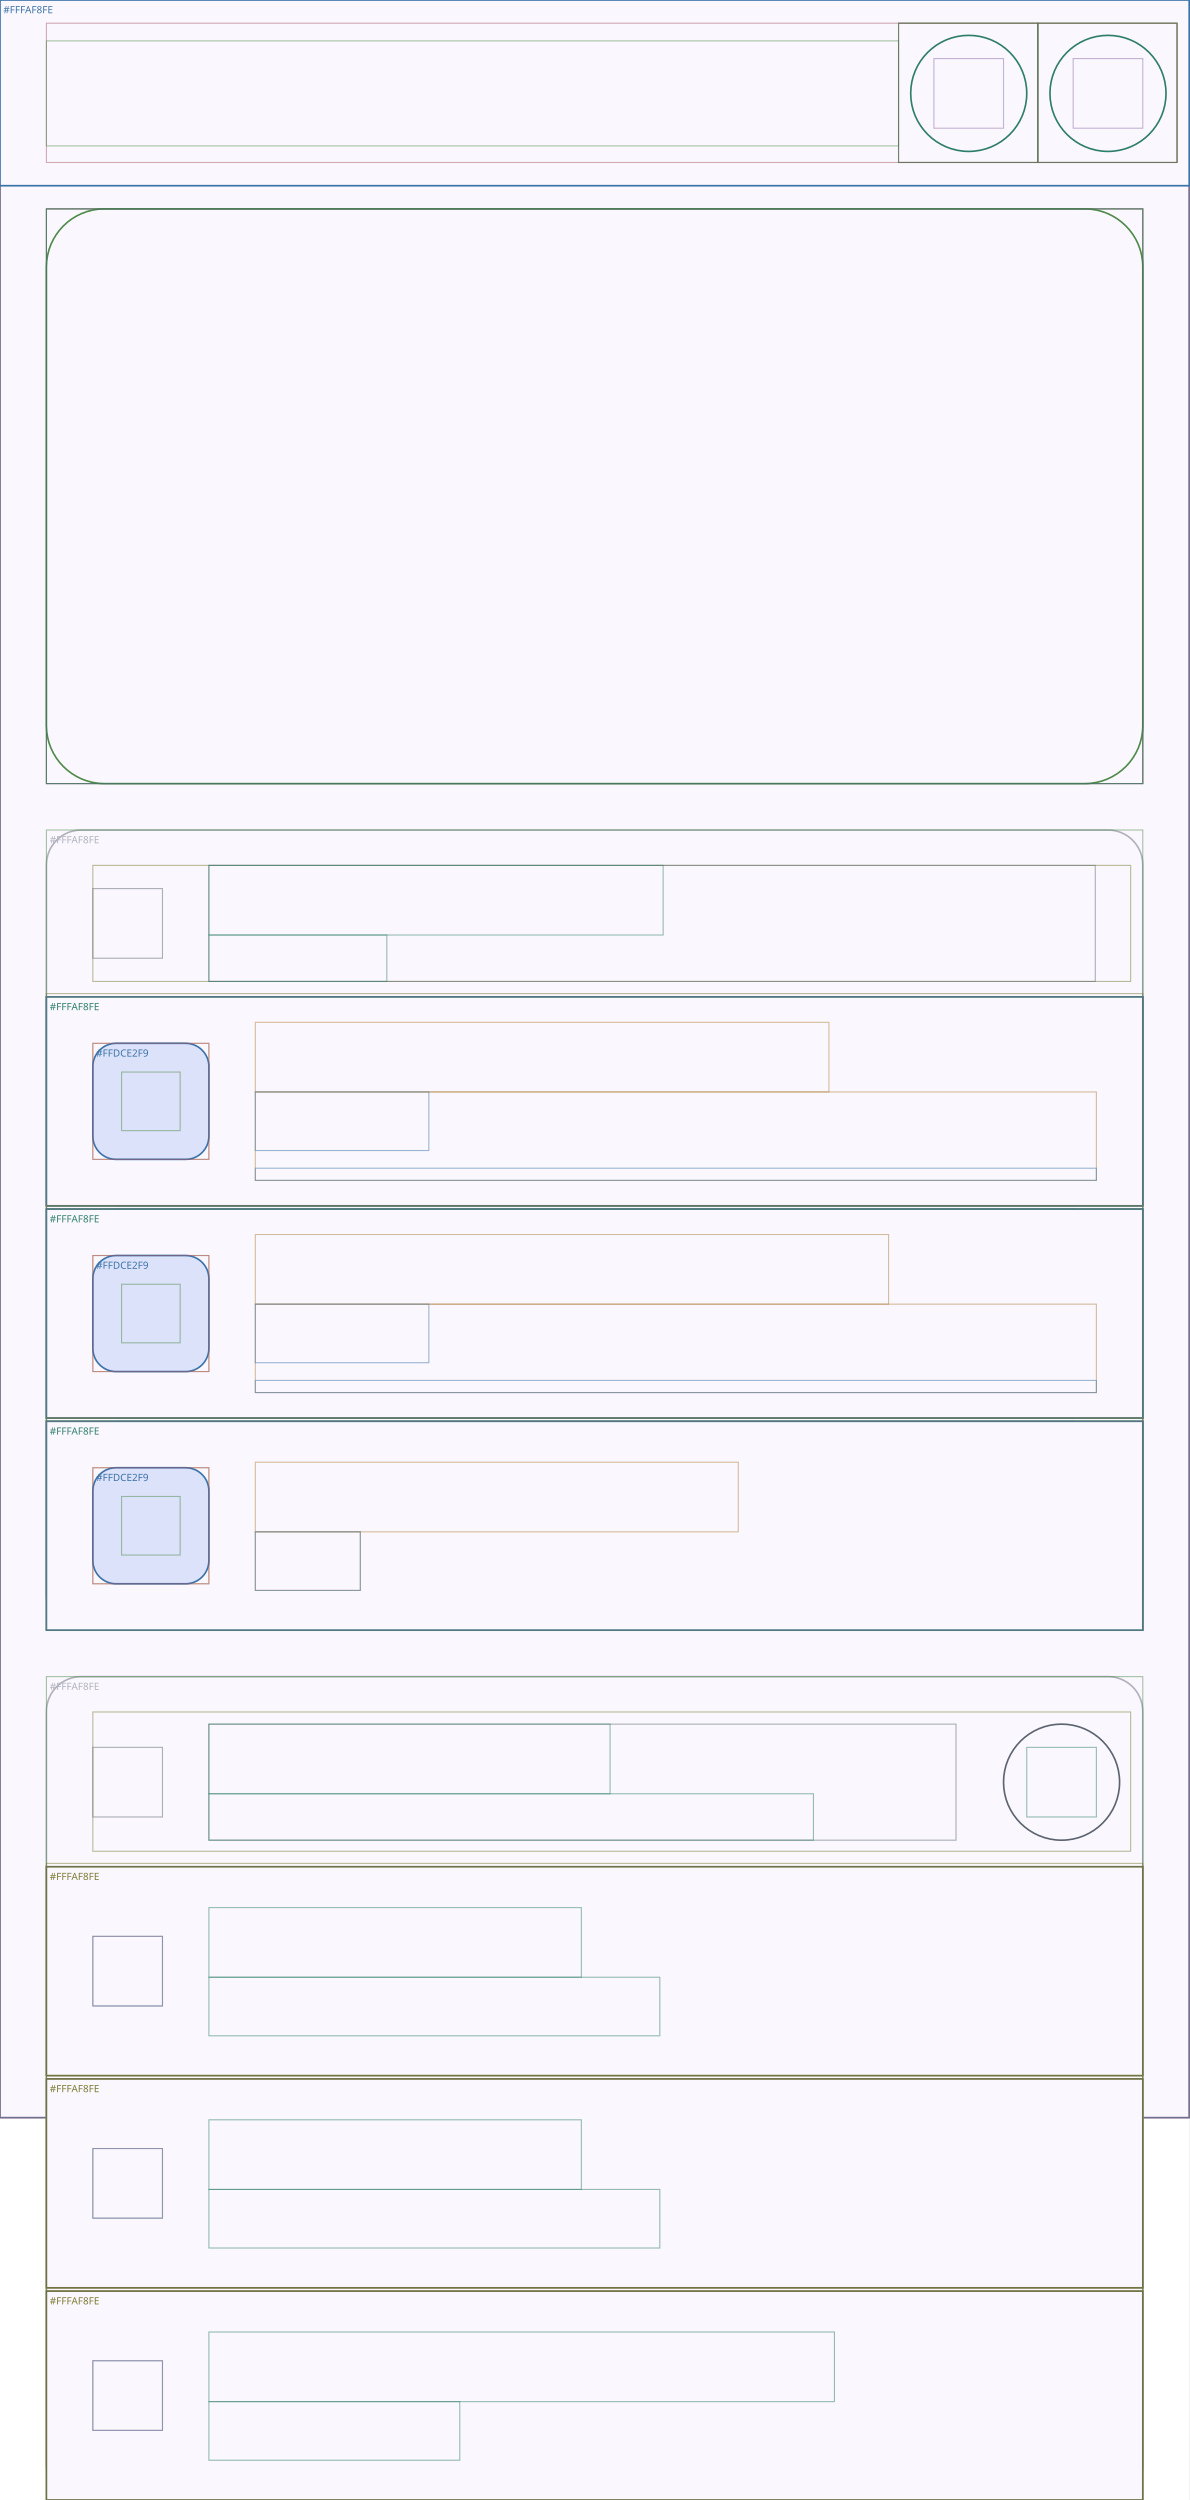
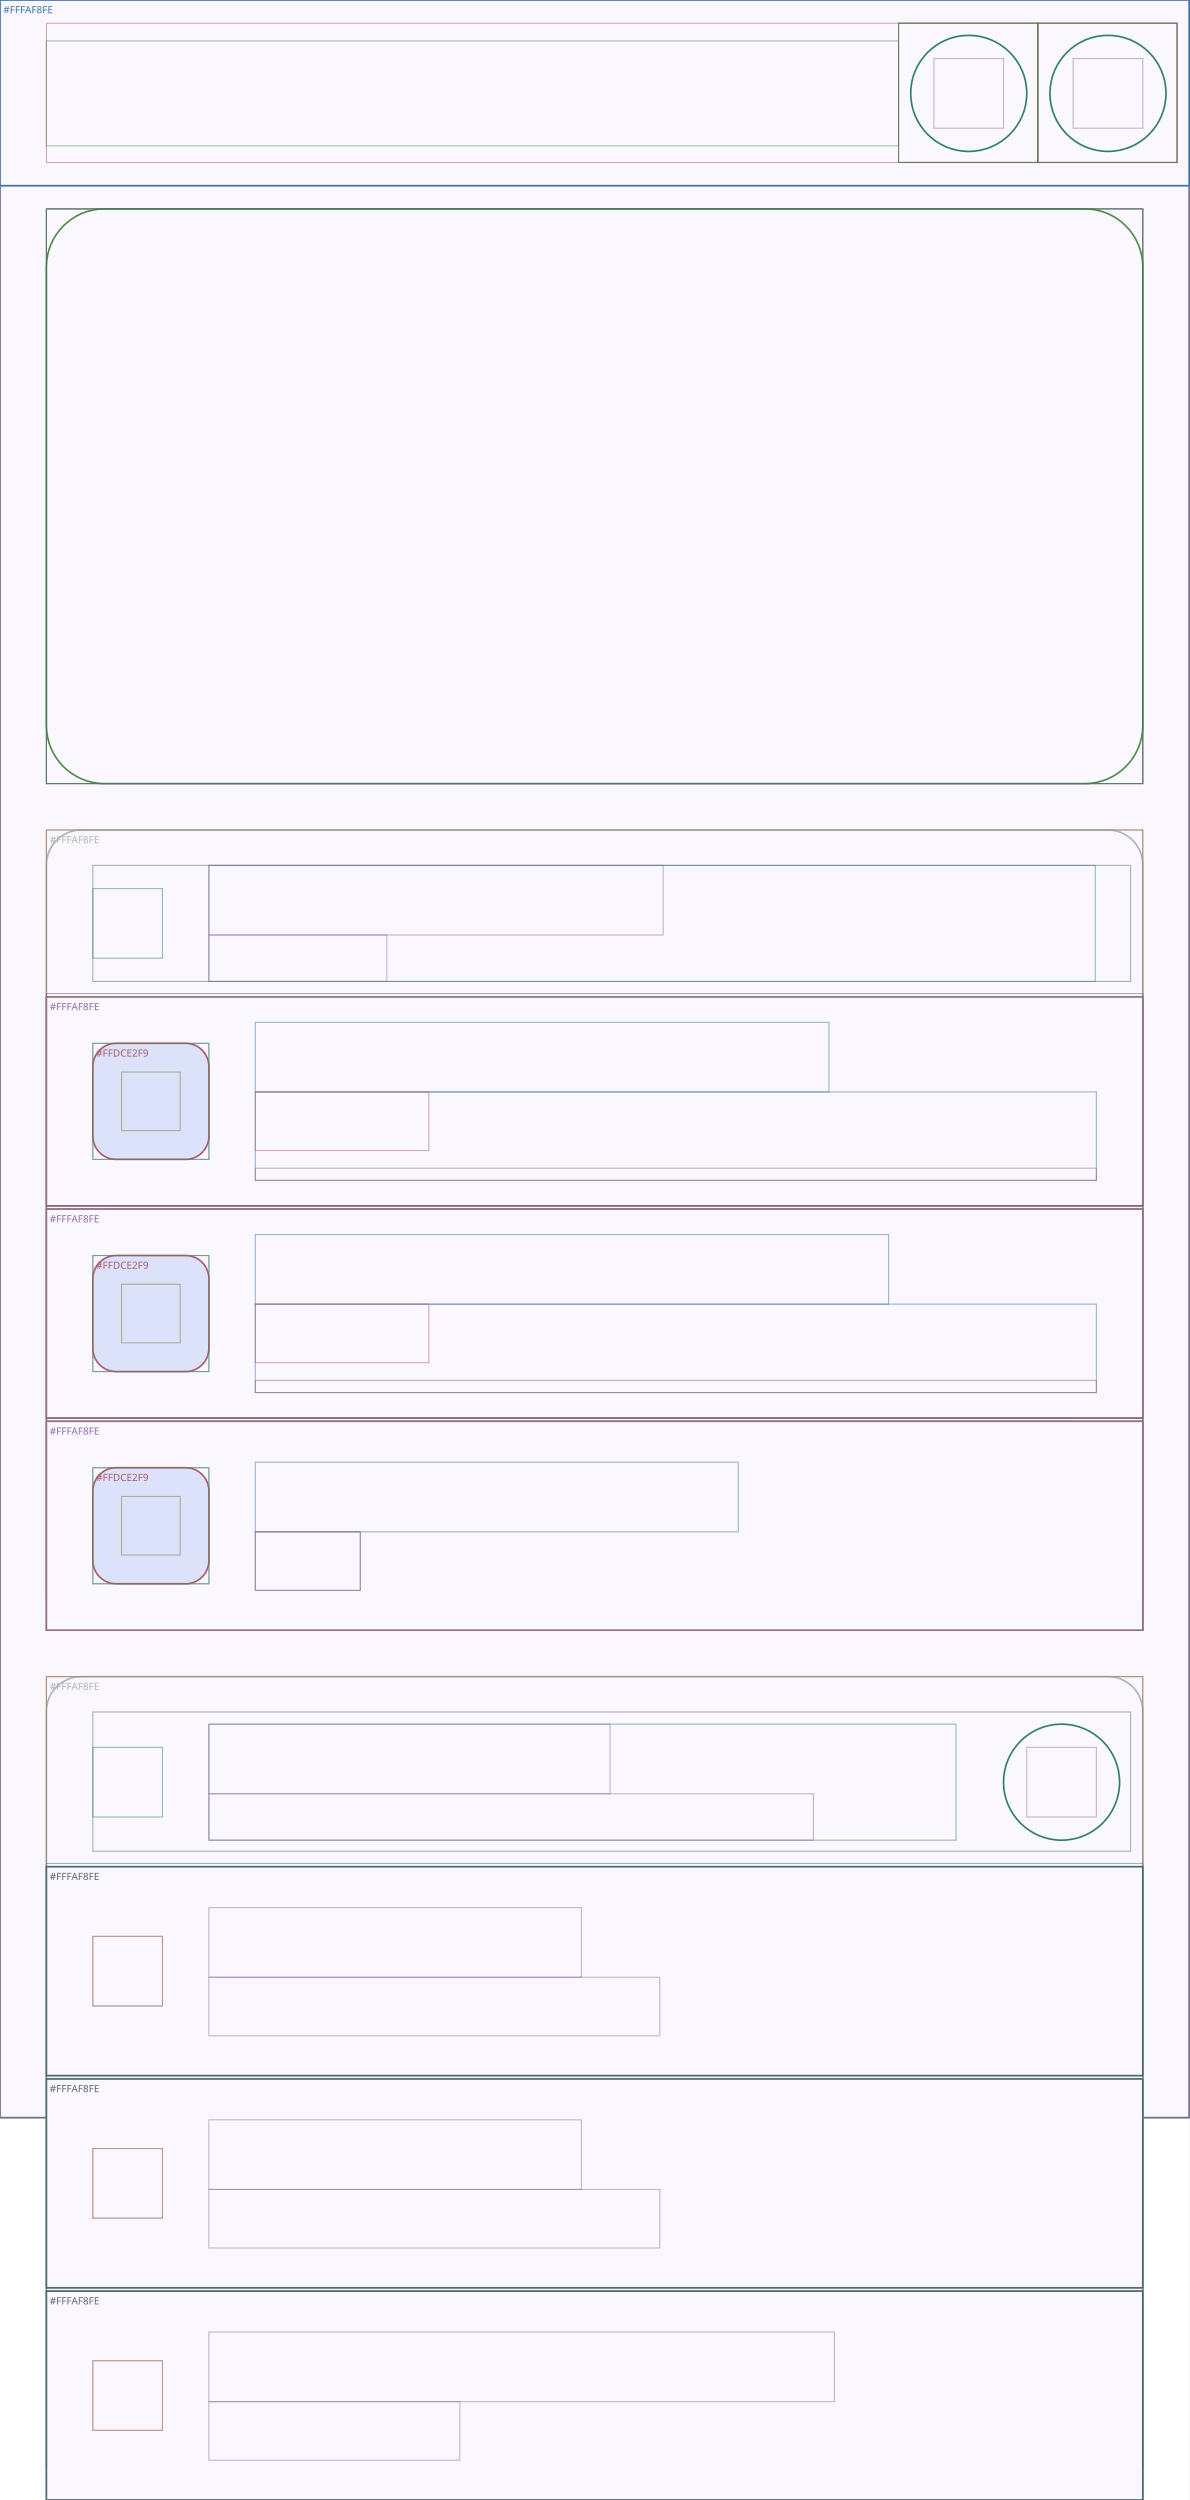
<svg xmlns="http://www.w3.org/2000/svg" viewBox="0 0 1076 2262" width="1076" height="2262" role="img" aria-label="composeApp/PlayStorePhoneHomeLight layout wireframe">
  <rect width="1076" height="2262" fill="#ffffff" />
  <g>
    <rect x="0" y="0" width="1076" height="1916" fill="none" fill-opacity="0" stroke="#5B6470" stroke-width="1" stroke-opacity="0.5" />
  </g>
  <g>
    <rect x="0" y="0" width="1076" height="1916" fill="none" fill-opacity="0" stroke="#2E7D6B" stroke-width="1" stroke-opacity="0.5" />
  </g>
  <g>
    <rect x="0" y="0" width="1076" height="1916" fill="#FAF8FE" fill-opacity="1" stroke="#8E6BA8" stroke-width="1.5" stroke-opacity="1" />
    <text x="3" y="12" font-family="system-ui, sans-serif" font-size="9" fill="#8E6BA8">#FFFAF8FE</text>
  </g>
  <g>
    <rect x="0" y="0" width="1076" height="1916" fill="none" fill-opacity="0" stroke="#B0813B" stroke-width="1" stroke-opacity="0.5" />
  </g>
  <g>
    <rect x="0" y="168" width="1076" height="1748" fill="none" fill-opacity="0" stroke="#3B72A8" stroke-width="1" stroke-opacity="0.5" />
  </g>
  <g>
    <rect x="42" y="189" width="992" height="520" fill="none" fill-opacity="0" stroke="#A85B6B" stroke-width="1" stroke-opacity="0.5" />
  </g>
  <g>
    <path d="M94.5,189 H981.5 A52.5,52.5 0 0 1 1034,241.5 V656.5 A52.5,52.5 0 0 1 981.5,709 H94.5 A52.5,52.5 0 0 1 42,656.5 V241.5 A52.5,52.5 0 0 1 94.5,189 Z" fill="none" fill-opacity="0" stroke="#4F8A4A" stroke-width="1.5" stroke-opacity="1" />
  </g>
  <g>
    <rect x="42" y="189" width="992" height="520" fill="none" fill-opacity="0" stroke="#7A7A33" stroke-width="1" stroke-opacity="0.5" />
  </g>
  <g>
    <rect x="42" y="189" width="992" height="520" fill="none" fill-opacity="0" stroke="#5B6470" stroke-width="1" stroke-opacity="0.5" />
  </g>
  <g>
    <rect x="42" y="189" width="992" height="520" fill="none" fill-opacity="0" stroke="#2E7D6B" stroke-width="1" stroke-opacity="0.5" />
  </g>
  <g>
+     <rect x="42" y="751" width="992" height="724" fill="none" fill-opacity="0" stroke="#A85B6B" stroke-width="1" stroke-opacity="0.5" />
+   </g>
+   <g>
    <path d="M73.5,751 H1002.5 A31.5,31.5 0 0 1 1034,782.5 V1443.5 A31.5,31.5 0 0 1 1002.5,1475 H73.5 A31.5,31.5 0 0 1 42,1443.5 V782.5 A31.5,31.5 0 0 1 73.5,751 Z" fill="#FAF8FE" fill-opacity="1" stroke="#B0B1BC" stroke-width="1.5" stroke-opacity="1" />
    <text x="45" y="763" font-family="system-ui, sans-serif" font-size="9" fill="#B0B1BC">#FFFAF8FE</text>
  </g>
  <g>
-     <rect x="42" y="751" width="992" height="724" fill="none" fill-opacity="0" stroke="#4F8A4A" stroke-width="1" stroke-opacity="0.5" />
-   </g>
-   <g>
-     <rect x="84" y="783" width="939" height="105" fill="none" fill-opacity="0" stroke="#7A7A33" stroke-width="1" stroke-opacity="0.5" />
-   </g>
-   <g>
-     <rect x="84" y="804" width="63" height="63" fill="none" fill-opacity="0" stroke="#5B6470" stroke-width="1" stroke-opacity="0.5" />
-   </g>
-   <g>
-     <rect x="189" y="783" width="802" height="105" fill="none" fill-opacity="0" stroke="#5B6470" stroke-width="1" stroke-opacity="0.5" />
-   </g>
-   <g>
-     <rect x="189" y="783" width="411" height="63" fill="none" fill-opacity="0" stroke="#2E7D6B" stroke-width="1" stroke-opacity="0.5" />
-   </g>
-   <g>
-     <rect x="189" y="846" width="161" height="42" fill="none" fill-opacity="0" stroke="#2E7D6B" stroke-width="1" stroke-opacity="0.5" />
-   </g>
-   <g>
-     <rect x="42" y="899" width="992" height="3" fill="none" fill-opacity="0" stroke="#7A7A33" stroke-width="1" stroke-opacity="0.5" />
-   </g>
-   <g>
-     <rect x="42" y="902" width="992" height="189" fill="none" fill-opacity="0" stroke="#7A7A33" stroke-width="1" stroke-opacity="0.5" />
+     <rect x="42" y="751" width="992" height="724" fill="none" fill-opacity="0" stroke="#7A7A33" stroke-width="1" stroke-opacity="0.5" />
+   </g>
+   <g>
+     <rect x="84" y="783" width="939" height="105" fill="none" fill-opacity="0" stroke="#5B6470" stroke-width="1" stroke-opacity="0.5" />
+   </g>
+   <g>
+     <rect x="84" y="804" width="63" height="63" fill="none" fill-opacity="0" stroke="#2E7D6B" stroke-width="1" stroke-opacity="0.5" />
+   </g>
+   <g>
+     <rect x="189" y="783" width="802" height="105" fill="none" fill-opacity="0" stroke="#2E7D6B" stroke-width="1" stroke-opacity="0.5" />
+   </g>
+   <g>
+     <rect x="189" y="783" width="411" height="63" fill="none" fill-opacity="0" stroke="#8E6BA8" stroke-width="1" stroke-opacity="0.5" />
+   </g>
+   <g>
+     <rect x="189" y="846" width="161" height="42" fill="none" fill-opacity="0" stroke="#8E6BA8" stroke-width="1" stroke-opacity="0.5" />
+   </g>
+   <g>
+     <rect x="42" y="899" width="992" height="3" fill="none" fill-opacity="0" stroke="#5B6470" stroke-width="1" stroke-opacity="0.5" />
  </g>
  <g>
    <rect x="42" y="902" width="992" height="189" fill="none" fill-opacity="0" stroke="#5B6470" stroke-width="1" stroke-opacity="0.5" />
  </g>
  <g>
-     <rect x="105" y="902" width="866" height="189" fill="none" fill-opacity="0" stroke="#2E7D6B" stroke-width="1" stroke-opacity="0.5" />
-   </g>
-   <g>
-     <rect x="42" y="902" width="992" height="189" fill="none" fill-opacity="0" stroke="#5B6470" stroke-width="1" stroke-opacity="0.5" />
-   </g>
-   <g>
-     <rect x="42" y="902" width="992" height="189" fill="#FAF8FE" fill-opacity="1" stroke="#2E7D6B" stroke-width="1.5" stroke-opacity="1" />
-     <text x="45" y="914" font-family="system-ui, sans-serif" font-size="9" fill="#2E7D6B">#FFFAF8FE</text>
-   </g>
-   <g>
-     <rect x="42" y="902" width="992" height="189" fill="none" fill-opacity="0" stroke="#8E6BA8" stroke-width="1" stroke-opacity="0.5" />
-   </g>
-   <g>
-     <rect x="84" y="944" width="105" height="105" fill="none" fill-opacity="0" stroke="#B0813B" stroke-width="1" stroke-opacity="0.5" />
-   </g>
-   <g>
-     <path d="M105,944 H168 A21,21 0 0 1 189,965 V1028 A21,21 0 0 1 168,1049 H105 A21,21 0 0 1 84,1028 V965 A21,21 0 0 1 105,944 Z" fill="#DCE2F9" fill-opacity="1" stroke="#3B72A8" stroke-width="1.5" stroke-opacity="1" />
-     <text x="87" y="956" font-family="system-ui, sans-serif" font-size="9" fill="#3B72A8">#FFDCE2F9</text>
-   </g>
-   <g>
-     <rect x="84" y="944" width="105" height="105" fill="none" fill-opacity="0" stroke="#A85B6B" stroke-width="1" stroke-opacity="0.5" />
-   </g>
-   <g>
-     <rect x="110" y="970" width="53" height="53" fill="none" fill-opacity="0" stroke="#4F8A4A" stroke-width="1" stroke-opacity="0.5" />
-   </g>
-   <g>
-     <rect x="231" y="925" width="519" height="63" fill="none" fill-opacity="0" stroke="#B0813B" stroke-width="1" stroke-opacity="0.5" />
-   </g>
-   <g>
-     <rect x="231" y="988" width="761" height="80" fill="none" fill-opacity="0" stroke="#B0813B" stroke-width="1" stroke-opacity="0.5" />
-   </g>
-   <g>
-     <rect x="231" y="988" width="157" height="53" fill="none" fill-opacity="0" stroke="#3B72A8" stroke-width="1" stroke-opacity="0.5" />
-   </g>
-   <g>
-     <rect x="231" y="1057" width="761" height="11" fill="none" fill-opacity="0" stroke="#3B72A8" stroke-width="1" stroke-opacity="0.5" />
-   </g>
-   <g>
-     <rect x="42" y="1091" width="992" height="3" fill="none" fill-opacity="0" stroke="#7A7A33" stroke-width="1" stroke-opacity="0.5" />
-   </g>
-   <g>
-     <rect x="42" y="1094" width="992" height="189" fill="none" fill-opacity="0" stroke="#7A7A33" stroke-width="1" stroke-opacity="0.5" />
+     <rect x="42" y="902" width="992" height="189" fill="none" fill-opacity="0" stroke="#2E7D6B" stroke-width="1" stroke-opacity="0.5" />
+   </g>
+   <g>
+     <rect x="105" y="902" width="866" height="189" fill="none" fill-opacity="0" stroke="#8E6BA8" stroke-width="1" stroke-opacity="0.5" />
+   </g>
+   <g>
+     <rect x="42" y="902" width="992" height="189" fill="none" fill-opacity="0" stroke="#2E7D6B" stroke-width="1" stroke-opacity="0.5" />
+   </g>
+   <g>
+     <rect x="42" y="902" width="992" height="189" fill="#FAF8FE" fill-opacity="1" stroke="#8E6BA8" stroke-width="1.5" stroke-opacity="1" />
+     <text x="45" y="914" font-family="system-ui, sans-serif" font-size="9" fill="#8E6BA8">#FFFAF8FE</text>
+   </g>
+   <g>
+     <rect x="42" y="902" width="992" height="189" fill="none" fill-opacity="0" stroke="#B0813B" stroke-width="1" stroke-opacity="0.5" />
+   </g>
+   <g>
+     <rect x="84" y="944" width="105" height="105" fill="none" fill-opacity="0" stroke="#3B72A8" stroke-width="1" stroke-opacity="0.5" />
+   </g>
+   <g>
+     <path d="M105,944 H168 A21,21 0 0 1 189,965 V1028 A21,21 0 0 1 168,1049 H105 A21,21 0 0 1 84,1028 V965 A21,21 0 0 1 105,944 Z" fill="#DCE2F9" fill-opacity="1" stroke="#A85B6B" stroke-width="1.5" stroke-opacity="1" />
+     <text x="87" y="956" font-family="system-ui, sans-serif" font-size="9" fill="#A85B6B">#FFDCE2F9</text>
+   </g>
+   <g>
+     <rect x="84" y="944" width="105" height="105" fill="none" fill-opacity="0" stroke="#4F8A4A" stroke-width="1" stroke-opacity="0.5" />
+   </g>
+   <g>
+     <rect x="110" y="970" width="53" height="53" fill="none" fill-opacity="0" stroke="#7A7A33" stroke-width="1" stroke-opacity="0.5" />
+   </g>
+   <g>
+     <rect x="231" y="925" width="519" height="63" fill="none" fill-opacity="0" stroke="#3B72A8" stroke-width="1" stroke-opacity="0.5" />
+   </g>
+   <g>
+     <rect x="231" y="988" width="761" height="80" fill="none" fill-opacity="0" stroke="#3B72A8" stroke-width="1" stroke-opacity="0.5" />
+   </g>
+   <g>
+     <rect x="231" y="988" width="157" height="53" fill="none" fill-opacity="0" stroke="#A85B6B" stroke-width="1" stroke-opacity="0.5" />
+   </g>
+   <g>
+     <rect x="231" y="1057" width="761" height="11" fill="none" fill-opacity="0" stroke="#A85B6B" stroke-width="1" stroke-opacity="0.5" />
+   </g>
+   <g>
+     <rect x="42" y="1091" width="992" height="3" fill="none" fill-opacity="0" stroke="#5B6470" stroke-width="1" stroke-opacity="0.5" />
  </g>
  <g>
    <rect x="42" y="1094" width="992" height="189" fill="none" fill-opacity="0" stroke="#5B6470" stroke-width="1" stroke-opacity="0.5" />
  </g>
  <g>
-     <rect x="105" y="1094" width="866" height="189" fill="none" fill-opacity="0" stroke="#2E7D6B" stroke-width="1" stroke-opacity="0.5" />
-   </g>
-   <g>
-     <rect x="42" y="1094" width="992" height="189" fill="none" fill-opacity="0" stroke="#5B6470" stroke-width="1" stroke-opacity="0.5" />
-   </g>
-   <g>
-     <rect x="42" y="1094" width="992" height="189" fill="#FAF8FE" fill-opacity="1" stroke="#2E7D6B" stroke-width="1.5" stroke-opacity="1" />
-     <text x="45" y="1106" font-family="system-ui, sans-serif" font-size="9" fill="#2E7D6B">#FFFAF8FE</text>
-   </g>
-   <g>
-     <rect x="42" y="1094" width="992" height="189" fill="none" fill-opacity="0" stroke="#8E6BA8" stroke-width="1" stroke-opacity="0.5" />
-   </g>
-   <g>
-     <rect x="84" y="1136" width="105" height="105" fill="none" fill-opacity="0" stroke="#B0813B" stroke-width="1" stroke-opacity="0.5" />
-   </g>
-   <g>
-     <path d="M105,1136 H168 A21,21 0 0 1 189,1157 V1220 A21,21 0 0 1 168,1241 H105 A21,21 0 0 1 84,1220 V1157 A21,21 0 0 1 105,1136 Z" fill="#DCE2F9" fill-opacity="1" stroke="#3B72A8" stroke-width="1.5" stroke-opacity="1" />
-     <text x="87" y="1148" font-family="system-ui, sans-serif" font-size="9" fill="#3B72A8">#FFDCE2F9</text>
-   </g>
-   <g>
-     <rect x="84" y="1136" width="105" height="105" fill="none" fill-opacity="0" stroke="#A85B6B" stroke-width="1" stroke-opacity="0.5" />
-   </g>
-   <g>
-     <rect x="110" y="1162" width="53" height="53" fill="none" fill-opacity="0" stroke="#4F8A4A" stroke-width="1" stroke-opacity="0.5" />
-   </g>
-   <g>
-     <rect x="231" y="1117" width="573" height="63" fill="none" fill-opacity="0" stroke="#B0813B" stroke-width="1" stroke-opacity="0.5" />
-   </g>
-   <g>
-     <rect x="231" y="1180" width="761" height="80" fill="none" fill-opacity="0" stroke="#B0813B" stroke-width="1" stroke-opacity="0.5" />
-   </g>
-   <g>
-     <rect x="231" y="1180" width="157" height="53" fill="none" fill-opacity="0" stroke="#3B72A8" stroke-width="1" stroke-opacity="0.5" />
-   </g>
-   <g>
-     <rect x="231" y="1249" width="761" height="11" fill="none" fill-opacity="0" stroke="#3B72A8" stroke-width="1" stroke-opacity="0.5" />
-   </g>
-   <g>
-     <rect x="42" y="1283" width="992" height="3" fill="none" fill-opacity="0" stroke="#7A7A33" stroke-width="1" stroke-opacity="0.5" />
-   </g>
-   <g>
-     <rect x="42" y="1286" width="992" height="189" fill="none" fill-opacity="0" stroke="#7A7A33" stroke-width="1" stroke-opacity="0.5" />
+     <rect x="42" y="1094" width="992" height="189" fill="none" fill-opacity="0" stroke="#2E7D6B" stroke-width="1" stroke-opacity="0.5" />
+   </g>
+   <g>
+     <rect x="105" y="1094" width="866" height="189" fill="none" fill-opacity="0" stroke="#8E6BA8" stroke-width="1" stroke-opacity="0.5" />
+   </g>
+   <g>
+     <rect x="42" y="1094" width="992" height="189" fill="none" fill-opacity="0" stroke="#2E7D6B" stroke-width="1" stroke-opacity="0.5" />
+   </g>
+   <g>
+     <rect x="42" y="1094" width="992" height="189" fill="#FAF8FE" fill-opacity="1" stroke="#8E6BA8" stroke-width="1.5" stroke-opacity="1" />
+     <text x="45" y="1106" font-family="system-ui, sans-serif" font-size="9" fill="#8E6BA8">#FFFAF8FE</text>
+   </g>
+   <g>
+     <rect x="42" y="1094" width="992" height="189" fill="none" fill-opacity="0" stroke="#B0813B" stroke-width="1" stroke-opacity="0.5" />
+   </g>
+   <g>
+     <rect x="84" y="1136" width="105" height="105" fill="none" fill-opacity="0" stroke="#3B72A8" stroke-width="1" stroke-opacity="0.5" />
+   </g>
+   <g>
+     <path d="M105,1136 H168 A21,21 0 0 1 189,1157 V1220 A21,21 0 0 1 168,1241 H105 A21,21 0 0 1 84,1220 V1157 A21,21 0 0 1 105,1136 Z" fill="#DCE2F9" fill-opacity="1" stroke="#A85B6B" stroke-width="1.5" stroke-opacity="1" />
+     <text x="87" y="1148" font-family="system-ui, sans-serif" font-size="9" fill="#A85B6B">#FFDCE2F9</text>
+   </g>
+   <g>
+     <rect x="84" y="1136" width="105" height="105" fill="none" fill-opacity="0" stroke="#4F8A4A" stroke-width="1" stroke-opacity="0.5" />
+   </g>
+   <g>
+     <rect x="110" y="1162" width="53" height="53" fill="none" fill-opacity="0" stroke="#7A7A33" stroke-width="1" stroke-opacity="0.5" />
+   </g>
+   <g>
+     <rect x="231" y="1117" width="573" height="63" fill="none" fill-opacity="0" stroke="#3B72A8" stroke-width="1" stroke-opacity="0.5" />
+   </g>
+   <g>
+     <rect x="231" y="1180" width="761" height="80" fill="none" fill-opacity="0" stroke="#3B72A8" stroke-width="1" stroke-opacity="0.5" />
+   </g>
+   <g>
+     <rect x="231" y="1180" width="157" height="53" fill="none" fill-opacity="0" stroke="#A85B6B" stroke-width="1" stroke-opacity="0.5" />
+   </g>
+   <g>
+     <rect x="231" y="1249" width="761" height="11" fill="none" fill-opacity="0" stroke="#A85B6B" stroke-width="1" stroke-opacity="0.5" />
+   </g>
+   <g>
+     <rect x="42" y="1283" width="992" height="3" fill="none" fill-opacity="0" stroke="#5B6470" stroke-width="1" stroke-opacity="0.5" />
  </g>
  <g>
    <rect x="42" y="1286" width="992" height="189" fill="none" fill-opacity="0" stroke="#5B6470" stroke-width="1" stroke-opacity="0.5" />
  </g>
  <g>
-     <rect x="105" y="1286" width="866" height="189" fill="none" fill-opacity="0" stroke="#2E7D6B" stroke-width="1" stroke-opacity="0.5" />
-   </g>
-   <g>
-     <rect x="42" y="1286" width="992" height="189" fill="none" fill-opacity="0" stroke="#5B6470" stroke-width="1" stroke-opacity="0.5" />
-   </g>
-   <g>
-     <rect x="42" y="1286" width="992" height="189" fill="#FAF8FE" fill-opacity="1" stroke="#2E7D6B" stroke-width="1.5" stroke-opacity="1" />
-     <text x="45" y="1298" font-family="system-ui, sans-serif" font-size="9" fill="#2E7D6B">#FFFAF8FE</text>
-   </g>
-   <g>
-     <rect x="42" y="1286" width="992" height="189" fill="none" fill-opacity="0" stroke="#8E6BA8" stroke-width="1" stroke-opacity="0.5" />
-   </g>
-   <g>
-     <rect x="84" y="1328" width="105" height="105" fill="none" fill-opacity="0" stroke="#B0813B" stroke-width="1" stroke-opacity="0.5" />
-   </g>
-   <g>
-     <path d="M105,1328 H168 A21,21 0 0 1 189,1349 V1412 A21,21 0 0 1 168,1433 H105 A21,21 0 0 1 84,1412 V1349 A21,21 0 0 1 105,1328 Z" fill="#DCE2F9" fill-opacity="1" stroke="#3B72A8" stroke-width="1.5" stroke-opacity="1" />
-     <text x="87" y="1340" font-family="system-ui, sans-serif" font-size="9" fill="#3B72A8">#FFDCE2F9</text>
-   </g>
-   <g>
-     <rect x="84" y="1328" width="105" height="105" fill="none" fill-opacity="0" stroke="#A85B6B" stroke-width="1" stroke-opacity="0.5" />
-   </g>
-   <g>
-     <rect x="110" y="1354" width="53" height="53" fill="none" fill-opacity="0" stroke="#4F8A4A" stroke-width="1" stroke-opacity="0.5" />
-   </g>
-   <g>
-     <rect x="231" y="1323" width="437" height="63" fill="none" fill-opacity="0" stroke="#B0813B" stroke-width="1" stroke-opacity="0.5" />
-   </g>
-   <g>
-     <rect x="231" y="1386" width="95" height="53" fill="none" fill-opacity="0" stroke="#B0813B" stroke-width="1" stroke-opacity="0.5" />
+     <rect x="42" y="1286" width="992" height="189" fill="none" fill-opacity="0" stroke="#2E7D6B" stroke-width="1" stroke-opacity="0.5" />
+   </g>
+   <g>
+     <rect x="105" y="1286" width="866" height="189" fill="none" fill-opacity="0" stroke="#8E6BA8" stroke-width="1" stroke-opacity="0.5" />
+   </g>
+   <g>
+     <rect x="42" y="1286" width="992" height="189" fill="none" fill-opacity="0" stroke="#2E7D6B" stroke-width="1" stroke-opacity="0.5" />
+   </g>
+   <g>
+     <rect x="42" y="1286" width="992" height="189" fill="#FAF8FE" fill-opacity="1" stroke="#8E6BA8" stroke-width="1.5" stroke-opacity="1" />
+     <text x="45" y="1298" font-family="system-ui, sans-serif" font-size="9" fill="#8E6BA8">#FFFAF8FE</text>
+   </g>
+   <g>
+     <rect x="42" y="1286" width="992" height="189" fill="none" fill-opacity="0" stroke="#B0813B" stroke-width="1" stroke-opacity="0.5" />
+   </g>
+   <g>
+     <rect x="84" y="1328" width="105" height="105" fill="none" fill-opacity="0" stroke="#3B72A8" stroke-width="1" stroke-opacity="0.5" />
+   </g>
+   <g>
+     <path d="M105,1328 H168 A21,21 0 0 1 189,1349 V1412 A21,21 0 0 1 168,1433 H105 A21,21 0 0 1 84,1412 V1349 A21,21 0 0 1 105,1328 Z" fill="#DCE2F9" fill-opacity="1" stroke="#A85B6B" stroke-width="1.5" stroke-opacity="1" />
+     <text x="87" y="1340" font-family="system-ui, sans-serif" font-size="9" fill="#A85B6B">#FFDCE2F9</text>
+   </g>
+   <g>
+     <rect x="84" y="1328" width="105" height="105" fill="none" fill-opacity="0" stroke="#4F8A4A" stroke-width="1" stroke-opacity="0.5" />
+   </g>
+   <g>
+     <rect x="110" y="1354" width="53" height="53" fill="none" fill-opacity="0" stroke="#7A7A33" stroke-width="1" stroke-opacity="0.5" />
+   </g>
+   <g>
+     <rect x="231" y="1323" width="437" height="63" fill="none" fill-opacity="0" stroke="#3B72A8" stroke-width="1" stroke-opacity="0.5" />
  </g>
  <g>
    <rect x="231" y="1386" width="95" height="53" fill="none" fill-opacity="0" stroke="#3B72A8" stroke-width="1" stroke-opacity="0.5" />
+   </g>
+   <g>
+     <rect x="231" y="1386" width="95" height="53" fill="none" fill-opacity="0" stroke="#A85B6B" stroke-width="1" stroke-opacity="0.5" />
+   </g>
+   <g>
+     <rect x="42" y="1517" width="992" height="745" fill="none" fill-opacity="0" stroke="#A85B6B" stroke-width="1" stroke-opacity="0.5" />
  </g>
  <g>
    <path d="M73.5,1517 H1002.5 A31.5,31.5 0 0 1 1034,1548.5 V2230.5 A31.5,31.5 0 0 1 1002.5,2262 H73.5 A31.5,31.5 0 0 1 42,2230.5 V1548.5 A31.5,31.5 0 0 1 73.5,1517 Z" fill="#FAF8FE" fill-opacity="1" stroke="#B0B1BC" stroke-width="1.5" stroke-opacity="1" />
    <text x="45" y="1529" font-family="system-ui, sans-serif" font-size="9" fill="#B0B1BC">#FFFAF8FE</text>
  </g>
  <g>
-     <rect x="42" y="1517" width="992" height="745" fill="none" fill-opacity="0" stroke="#4F8A4A" stroke-width="1" stroke-opacity="0.5" />
-   </g>
-   <g>
-     <rect x="84" y="1549" width="939" height="126" fill="none" fill-opacity="0" stroke="#7A7A33" stroke-width="1" stroke-opacity="0.5" />
-   </g>
-   <g>
-     <rect x="84" y="1581" width="63" height="63" fill="none" fill-opacity="0" stroke="#5B6470" stroke-width="1" stroke-opacity="0.5" />
-   </g>
-   <g>
-     <rect x="189" y="1560" width="676" height="105" fill="none" fill-opacity="0" stroke="#5B6470" stroke-width="1" stroke-opacity="0.5" />
-   </g>
-   <g>
-     <rect x="189" y="1560" width="363" height="63" fill="none" fill-opacity="0" stroke="#2E7D6B" stroke-width="1" stroke-opacity="0.5" />
-   </g>
-   <g>
-     <rect x="189" y="1623" width="547" height="42" fill="none" fill-opacity="0" stroke="#2E7D6B" stroke-width="1" stroke-opacity="0.5" />
-   </g>
-   <g>
-     <path d="M960.5,1560 H960.5 A52.5,52.5 0 0 1 1013,1612.5 V1612.5 A52.5,52.5 0 0 1 960.5,1665 H960.5 A52.5,52.5 0 0 1 908,1612.5 V1612.5 A52.5,52.5 0 0 1 960.5,1560 Z" fill="none" fill-opacity="0" stroke="#5B6470" stroke-width="1.5" stroke-opacity="1" />
-   </g>
-   <g>
-     <rect x="929" y="1581" width="63" height="63" fill="none" fill-opacity="0" stroke="#2E7D6B" stroke-width="1" stroke-opacity="0.5" />
-   </g>
-   <g>
-     <rect x="42" y="1686" width="992" height="3" fill="none" fill-opacity="0" stroke="#7A7A33" stroke-width="1" stroke-opacity="0.5" />
-   </g>
-   <g>
-     <rect x="42" y="1689" width="992" height="189" fill="#FAF8FE" fill-opacity="1" stroke="#7A7A33" stroke-width="1.5" stroke-opacity="1" />
-     <text x="45" y="1701" font-family="system-ui, sans-serif" font-size="9" fill="#7A7A33">#FFFAF8FE</text>
-   </g>
-   <g>
-     <rect x="42" y="1689" width="992" height="189" fill="none" fill-opacity="0" stroke="#5B6470" stroke-width="1" stroke-opacity="0.5" />
-   </g>
-   <g>
-     <rect x="84" y="1752" width="63" height="63" fill="none" fill-opacity="0" stroke="#2E7D6B" stroke-width="1" stroke-opacity="0.5" />
+     <rect x="42" y="1517" width="992" height="745" fill="none" fill-opacity="0" stroke="#7A7A33" stroke-width="1" stroke-opacity="0.5" />
+   </g>
+   <g>
+     <rect x="84" y="1549" width="939" height="126" fill="none" fill-opacity="0" stroke="#5B6470" stroke-width="1" stroke-opacity="0.5" />
+   </g>
+   <g>
+     <rect x="84" y="1581" width="63" height="63" fill="none" fill-opacity="0" stroke="#2E7D6B" stroke-width="1" stroke-opacity="0.5" />
+   </g>
+   <g>
+     <rect x="189" y="1560" width="676" height="105" fill="none" fill-opacity="0" stroke="#2E7D6B" stroke-width="1" stroke-opacity="0.5" />
+   </g>
+   <g>
+     <rect x="189" y="1560" width="363" height="63" fill="none" fill-opacity="0" stroke="#8E6BA8" stroke-width="1" stroke-opacity="0.5" />
+   </g>
+   <g>
+     <rect x="189" y="1623" width="547" height="42" fill="none" fill-opacity="0" stroke="#8E6BA8" stroke-width="1" stroke-opacity="0.5" />
+   </g>
+   <g>
+     <path d="M960.5,1560 H960.5 A52.5,52.5 0 0 1 1013,1612.5 V1612.5 A52.5,52.5 0 0 1 960.5,1665 H960.5 A52.5,52.5 0 0 1 908,1612.5 V1612.5 A52.5,52.5 0 0 1 960.5,1560 Z" fill="none" fill-opacity="0" stroke="#2E7D6B" stroke-width="1.5" stroke-opacity="1" />
+   </g>
+   <g>
+     <rect x="929" y="1581" width="63" height="63" fill="none" fill-opacity="0" stroke="#8E6BA8" stroke-width="1" stroke-opacity="0.5" />
+   </g>
+   <g>
+     <rect x="42" y="1686" width="992" height="3" fill="none" fill-opacity="0" stroke="#5B6470" stroke-width="1" stroke-opacity="0.5" />
+   </g>
+   <g>
+     <rect x="42" y="1689" width="992" height="189" fill="#FAF8FE" fill-opacity="1" stroke="#5B6470" stroke-width="1.5" stroke-opacity="1" />
+     <text x="45" y="1701" font-family="system-ui, sans-serif" font-size="9" fill="#5B6470">#FFFAF8FE</text>
+   </g>
+   <g>
+     <rect x="42" y="1689" width="992" height="189" fill="none" fill-opacity="0" stroke="#2E7D6B" stroke-width="1" stroke-opacity="0.5" />
  </g>
  <g>
    <rect x="84" y="1752" width="63" height="63" fill="none" fill-opacity="0" stroke="#8E6BA8" stroke-width="1" stroke-opacity="0.5" />
  </g>
  <g>
-     <rect x="189" y="1726" width="337" height="63" fill="none" fill-opacity="0" stroke="#2E7D6B" stroke-width="1" stroke-opacity="0.5" />
-   </g>
-   <g>
-     <rect x="189" y="1789" width="408" height="53" fill="none" fill-opacity="0" stroke="#2E7D6B" stroke-width="1" stroke-opacity="0.5" />
-   </g>
-   <g>
-     <rect x="42" y="1878" width="992" height="3" fill="none" fill-opacity="0" stroke="#7A7A33" stroke-width="1" stroke-opacity="0.5" />
-   </g>
-   <g>
-     <rect x="42" y="1881" width="992" height="189" fill="#FAF8FE" fill-opacity="1" stroke="#7A7A33" stroke-width="1.5" stroke-opacity="1" />
-     <text x="45" y="1893" font-family="system-ui, sans-serif" font-size="9" fill="#7A7A33">#FFFAF8FE</text>
-   </g>
-   <g>
-     <rect x="42" y="1881" width="992" height="189" fill="none" fill-opacity="0" stroke="#5B6470" stroke-width="1" stroke-opacity="0.5" />
-   </g>
-   <g>
-     <rect x="84" y="1944" width="63" height="63" fill="none" fill-opacity="0" stroke="#2E7D6B" stroke-width="1" stroke-opacity="0.5" />
+     <rect x="84" y="1752" width="63" height="63" fill="none" fill-opacity="0" stroke="#B0813B" stroke-width="1" stroke-opacity="0.5" />
+   </g>
+   <g>
+     <rect x="189" y="1726" width="337" height="63" fill="none" fill-opacity="0" stroke="#8E6BA8" stroke-width="1" stroke-opacity="0.5" />
+   </g>
+   <g>
+     <rect x="189" y="1789" width="408" height="53" fill="none" fill-opacity="0" stroke="#8E6BA8" stroke-width="1" stroke-opacity="0.5" />
+   </g>
+   <g>
+     <rect x="42" y="1878" width="992" height="3" fill="none" fill-opacity="0" stroke="#5B6470" stroke-width="1" stroke-opacity="0.5" />
+   </g>
+   <g>
+     <rect x="42" y="1881" width="992" height="189" fill="#FAF8FE" fill-opacity="1" stroke="#5B6470" stroke-width="1.5" stroke-opacity="1" />
+     <text x="45" y="1893" font-family="system-ui, sans-serif" font-size="9" fill="#5B6470">#FFFAF8FE</text>
+   </g>
+   <g>
+     <rect x="42" y="1881" width="992" height="189" fill="none" fill-opacity="0" stroke="#2E7D6B" stroke-width="1" stroke-opacity="0.5" />
  </g>
  <g>
    <rect x="84" y="1944" width="63" height="63" fill="none" fill-opacity="0" stroke="#8E6BA8" stroke-width="1" stroke-opacity="0.5" />
  </g>
  <g>
-     <rect x="189" y="1918" width="337" height="63" fill="none" fill-opacity="0" stroke="#2E7D6B" stroke-width="1" stroke-opacity="0.5" />
-   </g>
-   <g>
-     <rect x="189" y="1981" width="408" height="53" fill="none" fill-opacity="0" stroke="#2E7D6B" stroke-width="1" stroke-opacity="0.5" />
-   </g>
-   <g>
-     <rect x="42" y="2070" width="992" height="3" fill="none" fill-opacity="0" stroke="#7A7A33" stroke-width="1" stroke-opacity="0.5" />
-   </g>
-   <g>
-     <rect x="42" y="2073" width="992" height="189" fill="#FAF8FE" fill-opacity="1" stroke="#7A7A33" stroke-width="1.5" stroke-opacity="1" />
-     <text x="45" y="2085" font-family="system-ui, sans-serif" font-size="9" fill="#7A7A33">#FFFAF8FE</text>
-   </g>
-   <g>
-     <rect x="42" y="2073" width="992" height="189" fill="none" fill-opacity="0" stroke="#5B6470" stroke-width="1" stroke-opacity="0.5" />
-   </g>
-   <g>
-     <rect x="84" y="2136" width="63" height="63" fill="none" fill-opacity="0" stroke="#2E7D6B" stroke-width="1" stroke-opacity="0.5" />
+     <rect x="84" y="1944" width="63" height="63" fill="none" fill-opacity="0" stroke="#B0813B" stroke-width="1" stroke-opacity="0.5" />
+   </g>
+   <g>
+     <rect x="189" y="1918" width="337" height="63" fill="none" fill-opacity="0" stroke="#8E6BA8" stroke-width="1" stroke-opacity="0.5" />
+   </g>
+   <g>
+     <rect x="189" y="1981" width="408" height="53" fill="none" fill-opacity="0" stroke="#8E6BA8" stroke-width="1" stroke-opacity="0.5" />
+   </g>
+   <g>
+     <rect x="42" y="2070" width="992" height="3" fill="none" fill-opacity="0" stroke="#5B6470" stroke-width="1" stroke-opacity="0.5" />
+   </g>
+   <g>
+     <rect x="42" y="2073" width="992" height="189" fill="#FAF8FE" fill-opacity="1" stroke="#5B6470" stroke-width="1.5" stroke-opacity="1" />
+     <text x="45" y="2085" font-family="system-ui, sans-serif" font-size="9" fill="#5B6470">#FFFAF8FE</text>
+   </g>
+   <g>
+     <rect x="42" y="2073" width="992" height="189" fill="none" fill-opacity="0" stroke="#2E7D6B" stroke-width="1" stroke-opacity="0.5" />
  </g>
  <g>
    <rect x="84" y="2136" width="63" height="63" fill="none" fill-opacity="0" stroke="#8E6BA8" stroke-width="1" stroke-opacity="0.5" />
  </g>
  <g>
-     <rect x="189" y="2110" width="566" height="63" fill="none" fill-opacity="0" stroke="#2E7D6B" stroke-width="1" stroke-opacity="0.5" />
-   </g>
-   <g>
-     <rect x="189" y="2173" width="227" height="53" fill="none" fill-opacity="0" stroke="#2E7D6B" stroke-width="1" stroke-opacity="0.5" />
+     <rect x="84" y="2136" width="63" height="63" fill="none" fill-opacity="0" stroke="#B0813B" stroke-width="1" stroke-opacity="0.5" />
+   </g>
+   <g>
+     <rect x="189" y="2110" width="566" height="63" fill="none" fill-opacity="0" stroke="#8E6BA8" stroke-width="1" stroke-opacity="0.5" />
+   </g>
+   <g>
+     <rect x="189" y="2173" width="227" height="53" fill="none" fill-opacity="0" stroke="#8E6BA8" stroke-width="1" stroke-opacity="0.5" />
  </g>
  <g>
    <rect x="0" y="0" width="1076" height="168" fill="#FAF8FE" fill-opacity="1" stroke="#3B72A8" stroke-width="1.5" stroke-opacity="1" />
    <text x="3" y="12" font-family="system-ui, sans-serif" font-size="9" fill="#3B72A8">#FFFAF8FE</text>
  </g>
  <g>
    <rect x="42" y="21" width="1023" height="126" fill="none" fill-opacity="0" stroke="#A85B6B" stroke-width="1" stroke-opacity="0.5" />
  </g>
  <g>
    <rect x="42" y="37" width="771" height="95" fill="none" fill-opacity="0" stroke="#4F8A4A" stroke-width="1" stroke-opacity="0.5" />
  </g>
  <g>
    <rect x="813" y="21" width="126" height="126" fill="none" fill-opacity="0" stroke="#4F8A4A" stroke-width="1" stroke-opacity="0.5" />
  </g>
  <g>
    <rect x="813" y="21" width="126" height="126" fill="none" fill-opacity="0" stroke="#7A7A33" stroke-width="1" stroke-opacity="0.5" />
  </g>
  <g>
    <rect x="813" y="21" width="126" height="126" fill="none" fill-opacity="0" stroke="#5B6470" stroke-width="1" stroke-opacity="0.5" />
  </g>
  <g>
    <path d="M876.5,32 H876.5 A52.5,52.5 0 0 1 929,84.5 V84.5 A52.5,52.5 0 0 1 876.5,137 H876.5 A52.5,52.5 0 0 1 824,84.5 V84.5 A52.5,52.5 0 0 1 876.5,32 Z" fill="none" fill-opacity="0" stroke="#2E7D6B" stroke-width="1.5" stroke-opacity="1" />
  </g>
  <g>
    <rect x="845" y="53" width="63" height="63" fill="none" fill-opacity="0" stroke="#8E6BA8" stroke-width="1" stroke-opacity="0.5" />
  </g>
  <g>
    <rect x="939" y="21" width="126" height="126" fill="none" fill-opacity="0" stroke="#4F8A4A" stroke-width="1" stroke-opacity="0.5" />
  </g>
  <g>
    <rect x="939" y="21" width="126" height="126" fill="none" fill-opacity="0" stroke="#7A7A33" stroke-width="1" stroke-opacity="0.5" />
  </g>
  <g>
    <rect x="939" y="21" width="126" height="126" fill="none" fill-opacity="0" stroke="#5B6470" stroke-width="1" stroke-opacity="0.5" />
  </g>
  <g>
    <path d="M1002.5,32 H1002.5 A52.5,52.5 0 0 1 1055,84.5 V84.5 A52.5,52.5 0 0 1 1002.5,137 H1002.5 A52.5,52.5 0 0 1 950,84.5 V84.5 A52.5,52.5 0 0 1 1002.5,32 Z" fill="none" fill-opacity="0" stroke="#2E7D6B" stroke-width="1.5" stroke-opacity="1" />
  </g>
  <g>
    <rect x="971" y="53" width="63" height="63" fill="none" fill-opacity="0" stroke="#8E6BA8" stroke-width="1" stroke-opacity="0.5" />
  </g>
</svg>
